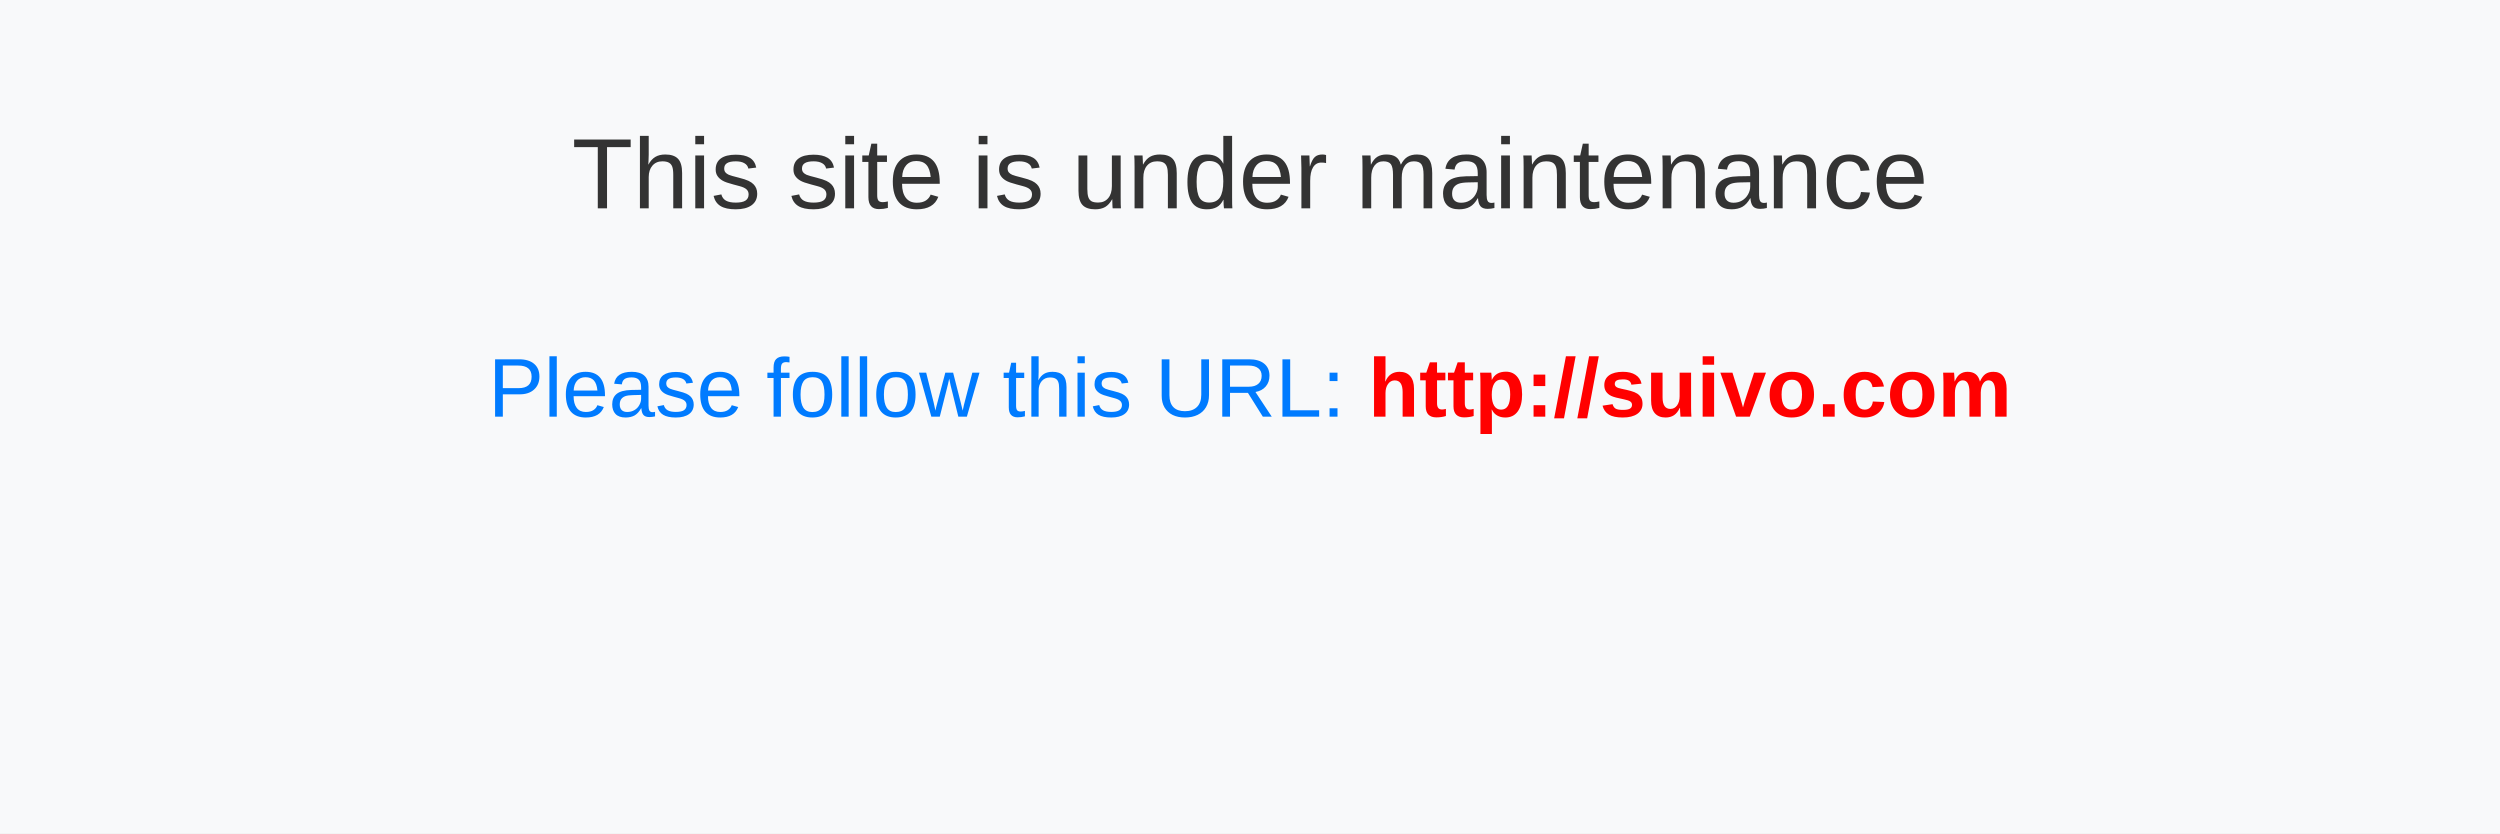
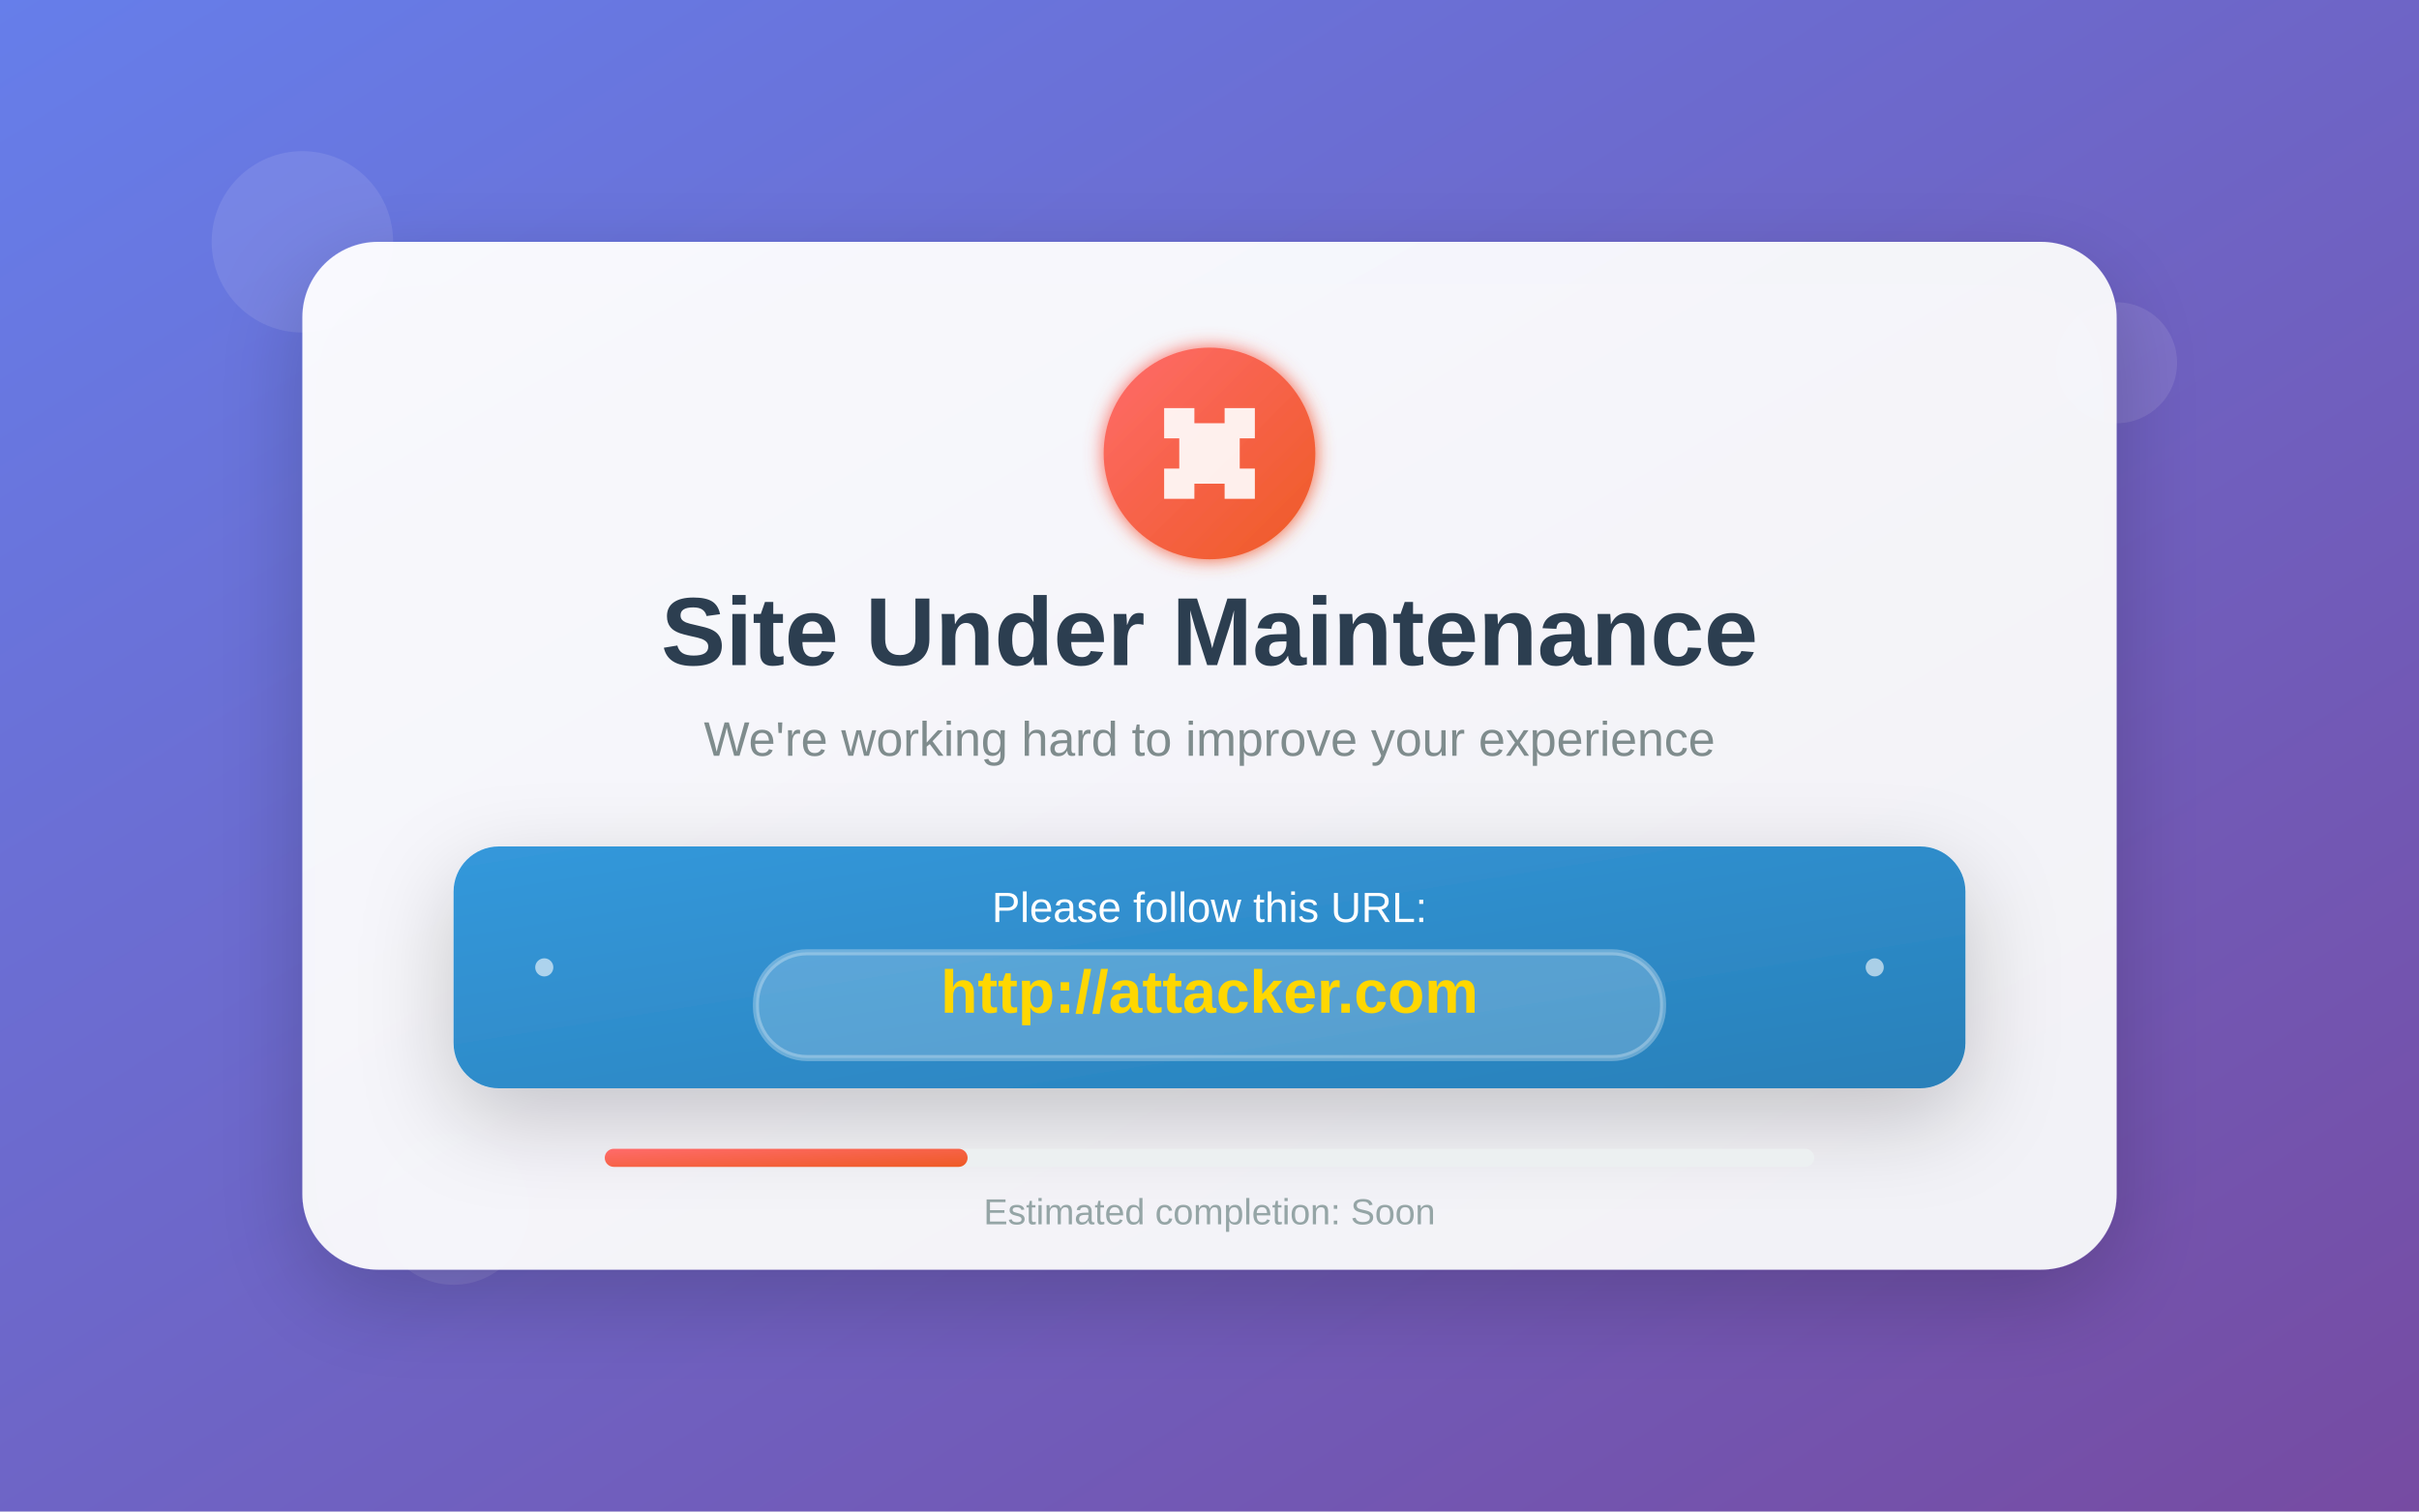
- <svg xmlns="http://www.w3.org/2000/svg" viewBox="0 0 600 200" width="100%" height="100%">
-   <rect width="100%" height="100%" fill="#f8f9fa" />
-   <text x="50%" y="50" text-anchor="middle" fill="#333" font-family="Arial, sans-serif" font-size="24">
-     This site is under maintenance
+ <svg xmlns="http://www.w3.org/2000/svg" viewBox="0 0 800 500" width="100%" height="100%">
+   <defs>
+     <linearGradient id="bgGradient" x1="0%" y1="0%" x2="100%" y2="100%">
+       <stop offset="0%" style="stop-color:#667eea;stop-opacity:1" />
+       <stop offset="100%" style="stop-color:#764ba2;stop-opacity:1" />
+     </linearGradient>
+     <linearGradient id="cardGradient" x1="0%" y1="0%" x2="100%" y2="100%">
+       <stop offset="0%" style="stop-color:#ffffff;stop-opacity:0.95" />
+       <stop offset="100%" style="stop-color:#f8f9fa;stop-opacity:0.95" />
+     </linearGradient>
+     <linearGradient id="buttonGradient" x1="0%" y1="0%" x2="100%" y2="100%">
+       <stop offset="0%" style="stop-color:#ff6b6b;stop-opacity:1" />
+       <stop offset="100%" style="stop-color:#ee5a24;stop-opacity:1" />
+     </linearGradient>
+     <linearGradient id="urlGradient" x1="0%" y1="0%" x2="100%" y2="100%">
+       <stop offset="0%" style="stop-color:#3498db;stop-opacity:1" />
+       <stop offset="100%" style="stop-color:#2980b9;stop-opacity:1" />
+     </linearGradient>
+     <filter id="dropshadow" x="-50%" y="-50%" width="200%" height="200%">
+       <feDropShadow dx="0" dy="10" stdDeviation="15" flood-color="#000" flood-opacity="0.2" />
+     </filter>
+     <filter id="glow">
+       <feGaussianBlur stdDeviation="3" result="coloredBlur" />
+       <feMerge>
+         <feMergeNode in="coloredBlur" />
+         <feMergeNode in="SourceGraphic" />
+       </feMerge>
+     </filter>
+     <animateTransform id="pulse" attributeName="transform" type="scale" values="1;1.1;1" dur="2s" repeatCount="indefinite" />
+   </defs>
+   <rect width="100%" height="100%" fill="url(#bgGradient)" />
+   <circle cx="100" cy="80" r="30" fill="#ffffff" opacity="0.1">
+     <animate attributeName="cy" values="80;60;80" dur="3s" repeatCount="indefinite" />
+   </circle>
+   <circle cx="700" cy="120" r="20" fill="#ffffff" opacity="0.1">
+     <animate attributeName="cy" values="120;100;120" dur="4s" repeatCount="indefinite" />
+   </circle>
+   <circle cx="150" cy="400" r="25" fill="#ffffff" opacity="0.1">
+     <animate attributeName="cy" values="400;380;400" dur="3.5s" repeatCount="indefinite" />
+   </circle>
+   <rect x="100" y="80" width="600" height="340" rx="25" ry="25" fill="url(#cardGradient)" filter="url(#dropshadow)" />
+   <circle cx="400" cy="150" r="35" fill="url(#buttonGradient)" filter="url(#glow)">
+     <animateTransform attributeName="transform" type="scale" values="1;1.1;1" dur="2s" repeatCount="indefinite" />
+   </circle>
+   <g transform="translate(400,150)">
+     <path d="M-15,-15 L-15,-5 L-10,-5 L-10,5 L-15,5 L-15,15 L-5,15 L-5,10 L5,10 L5,15 L15,15 L15,5 L10,5 L10,-5 L15,-5 L15,-15 L5,-15 L5,-10 L-5,-10 L-5,-15 Z" fill="white" opacity="0.9">
+       <animateTransform attributeName="transform" type="rotate" values="0;360" dur="4s" repeatCount="indefinite" />
+     </path>
+   </g>
+   <text x="400" y="220" text-anchor="middle" fill="#2c3e50" font-family="Arial, sans-serif" font-size="32" font-weight="bold">
+     Site Under Maintenance
  </text>
-   <text x="50%" y="100" text-anchor="middle" fill="#007bff" font-family="Arial, sans-serif" font-size="20">
-     Please follow this URL: 
-     <tspan fill="#ff0000" font-weight="bold">http://suivo.com</tspan>
+   <text x="400" y="250" text-anchor="middle" fill="#7f8c8d" font-family="Arial, sans-serif" font-size="16">
+     We're working hard to improve your experience
  </text>
+   <rect x="150" y="280" width="500" height="80" rx="15" ry="15" fill="url(#urlGradient)" filter="url(#dropshadow)">
+     <animate attributeName="y" values="280;275;280" dur="3s" repeatCount="indefinite" />
+   </rect>
+   <text x="400" y="305" text-anchor="middle" fill="white" font-family="Arial, sans-serif" font-size="14" font-weight="500">
+     Please follow this URL:
+   </text>
+   <rect x="250" y="315" width="300" height="35" rx="17" ry="17" fill="rgba(255,255,255,0.2)" stroke="rgba(255,255,255,0.3)" stroke-width="2">
+     <animate attributeName="fill" values="rgba(255,255,255,0.2);rgba(255,255,255,0.3);rgba(255,255,255,0.2)" dur="2s" repeatCount="indefinite" />
+   </rect>
+   <text x="400" y="335" text-anchor="middle" fill="#ffd700" font-family="Arial, sans-serif" font-size="20" font-weight="bold">
+     http://attacker.com
+   </text>
+   <rect x="200" y="380" width="400" height="6" rx="3" ry="3" fill="#ecf0f1" />
+   <rect x="200" y="380" width="120" height="6" rx="3" ry="3" fill="url(#buttonGradient)">
+     <animate attributeName="width" values="120;300;120" dur="3s" repeatCount="indefinite" />
+   </rect>
+   <text x="400" y="405" text-anchor="middle" fill="#95a5a6" font-family="Arial, sans-serif" font-size="12">
+     Estimated completion: Soon
+   </text>
+   <circle cx="180" cy="320" r="3" fill="#ffffff" opacity="0.6">
+     <animate attributeName="opacity" values="0.6;0.2;0.6" dur="2s" repeatCount="indefinite" />
+   </circle>
+   <circle cx="620" cy="320" r="3" fill="#ffffff" opacity="0.6">
+     <animate attributeName="opacity" values="0.2;0.6;0.2" dur="2s" repeatCount="indefinite" />
+   </circle>
</svg>
